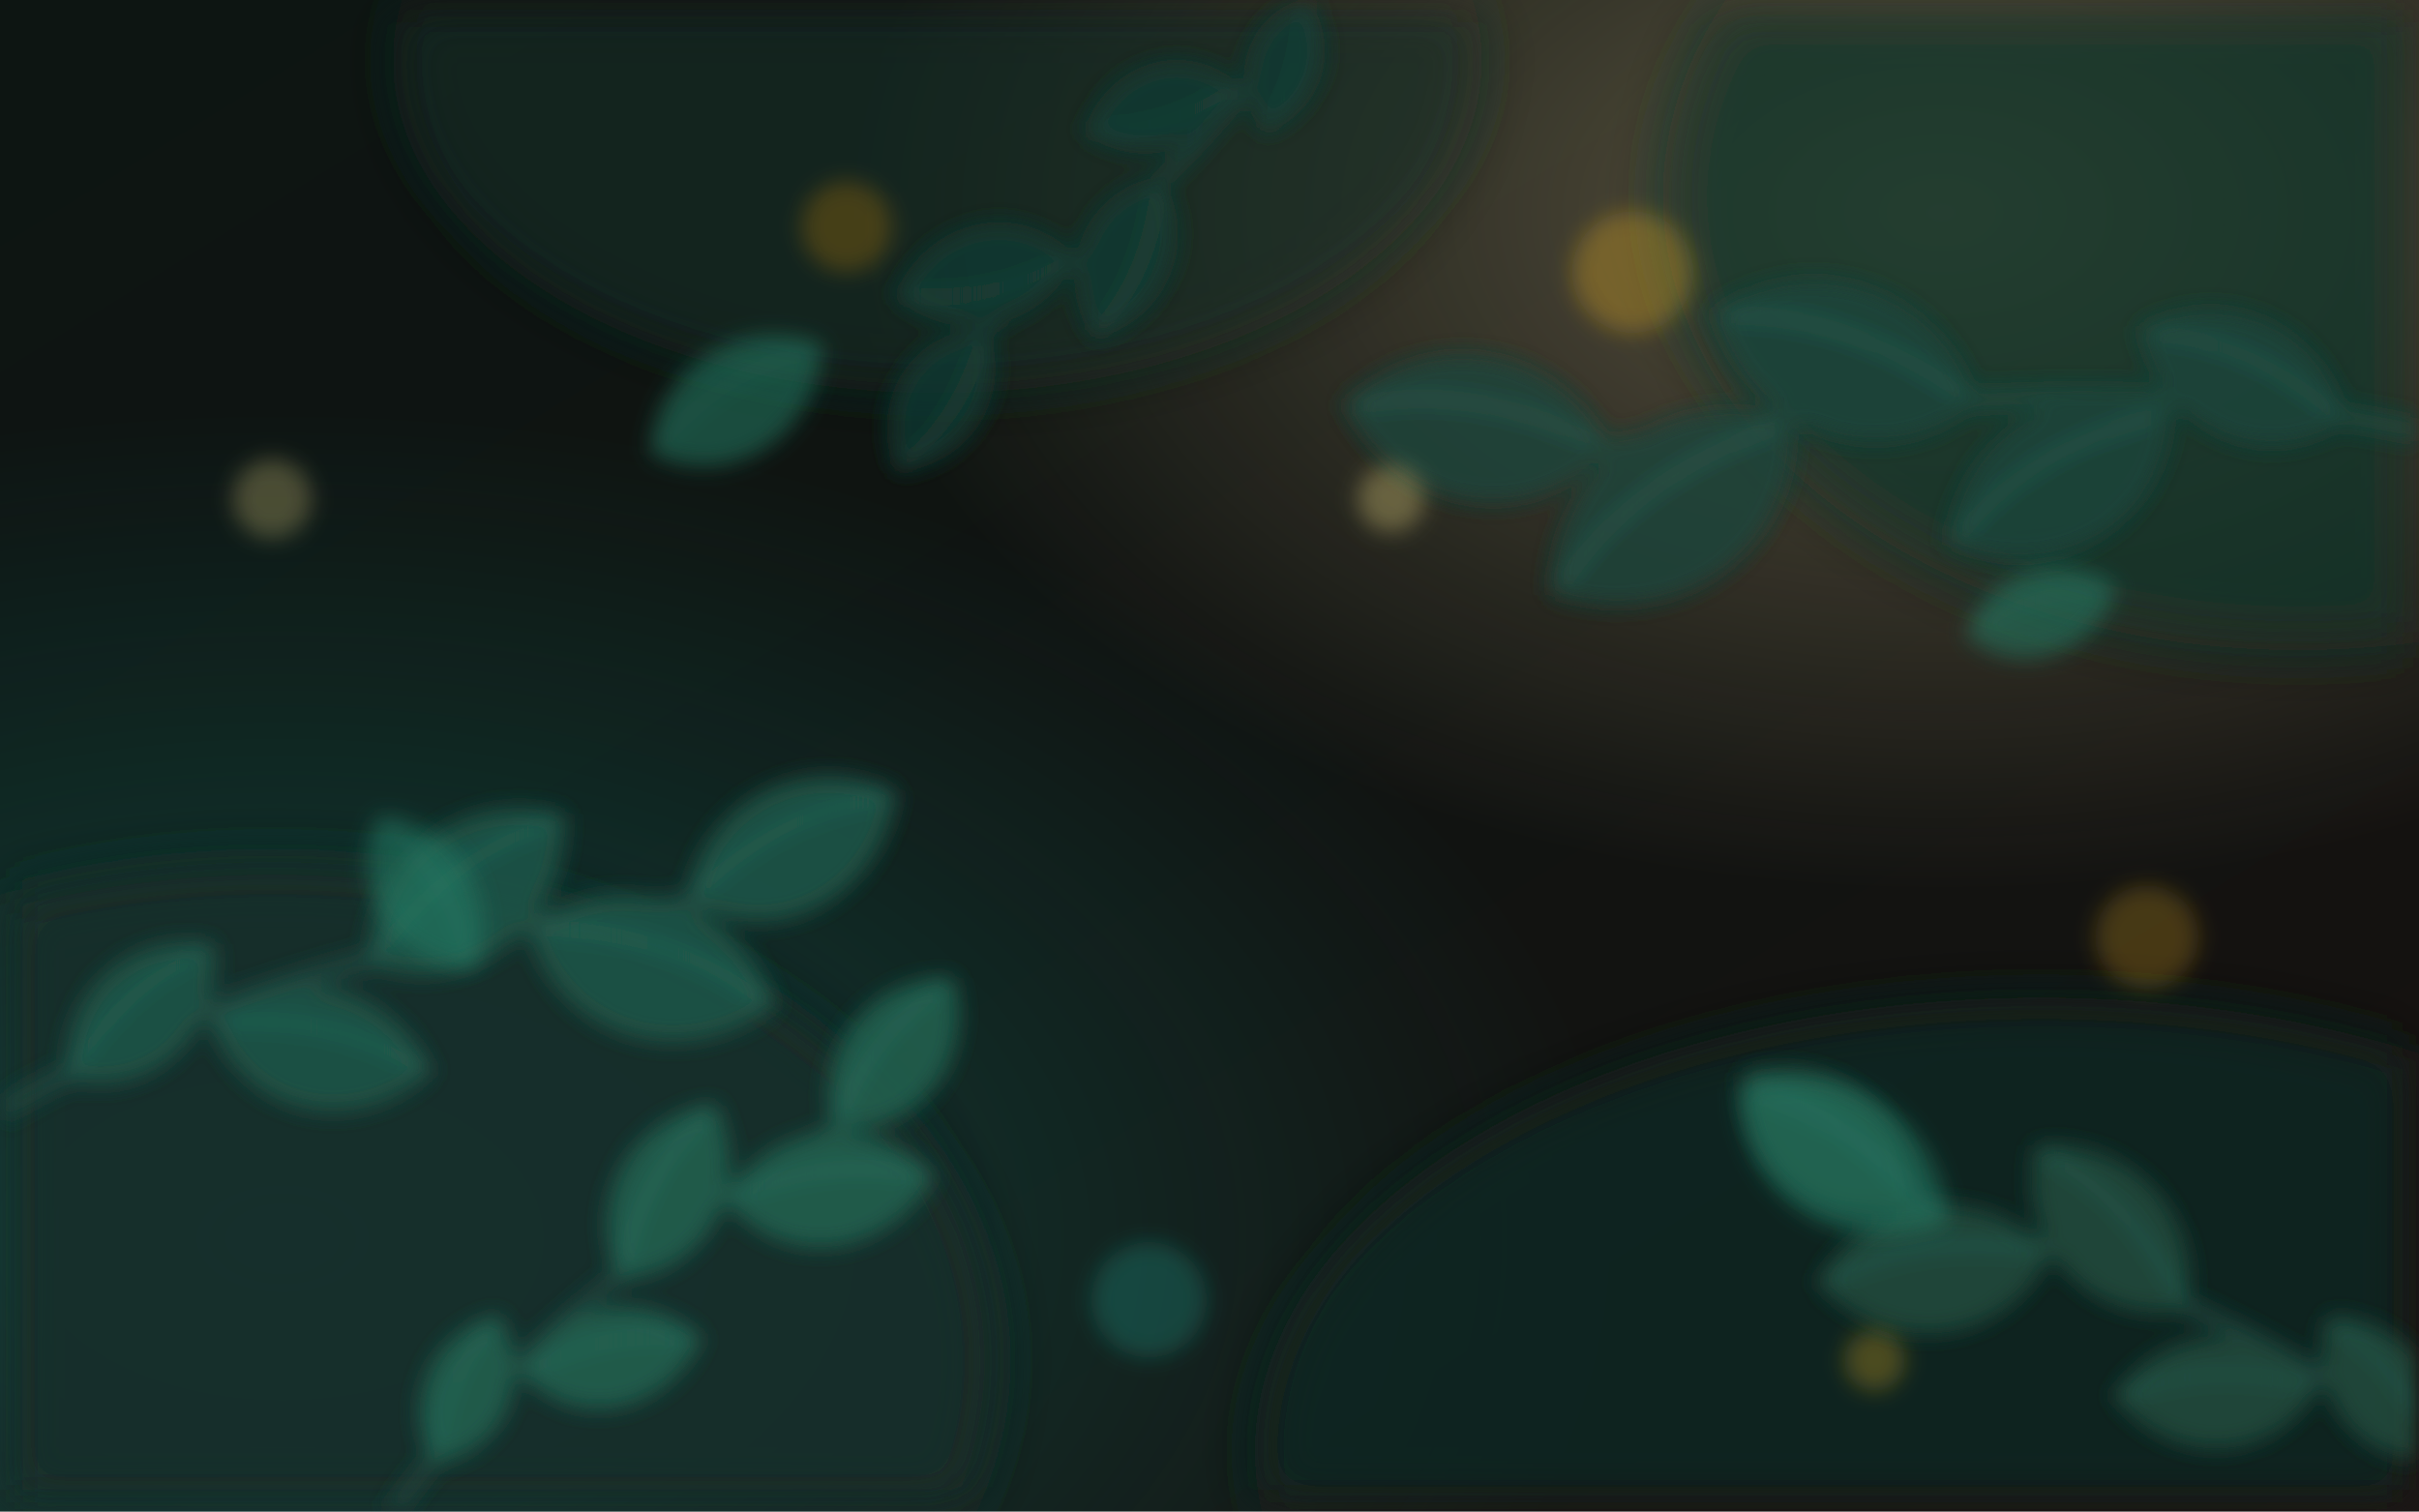
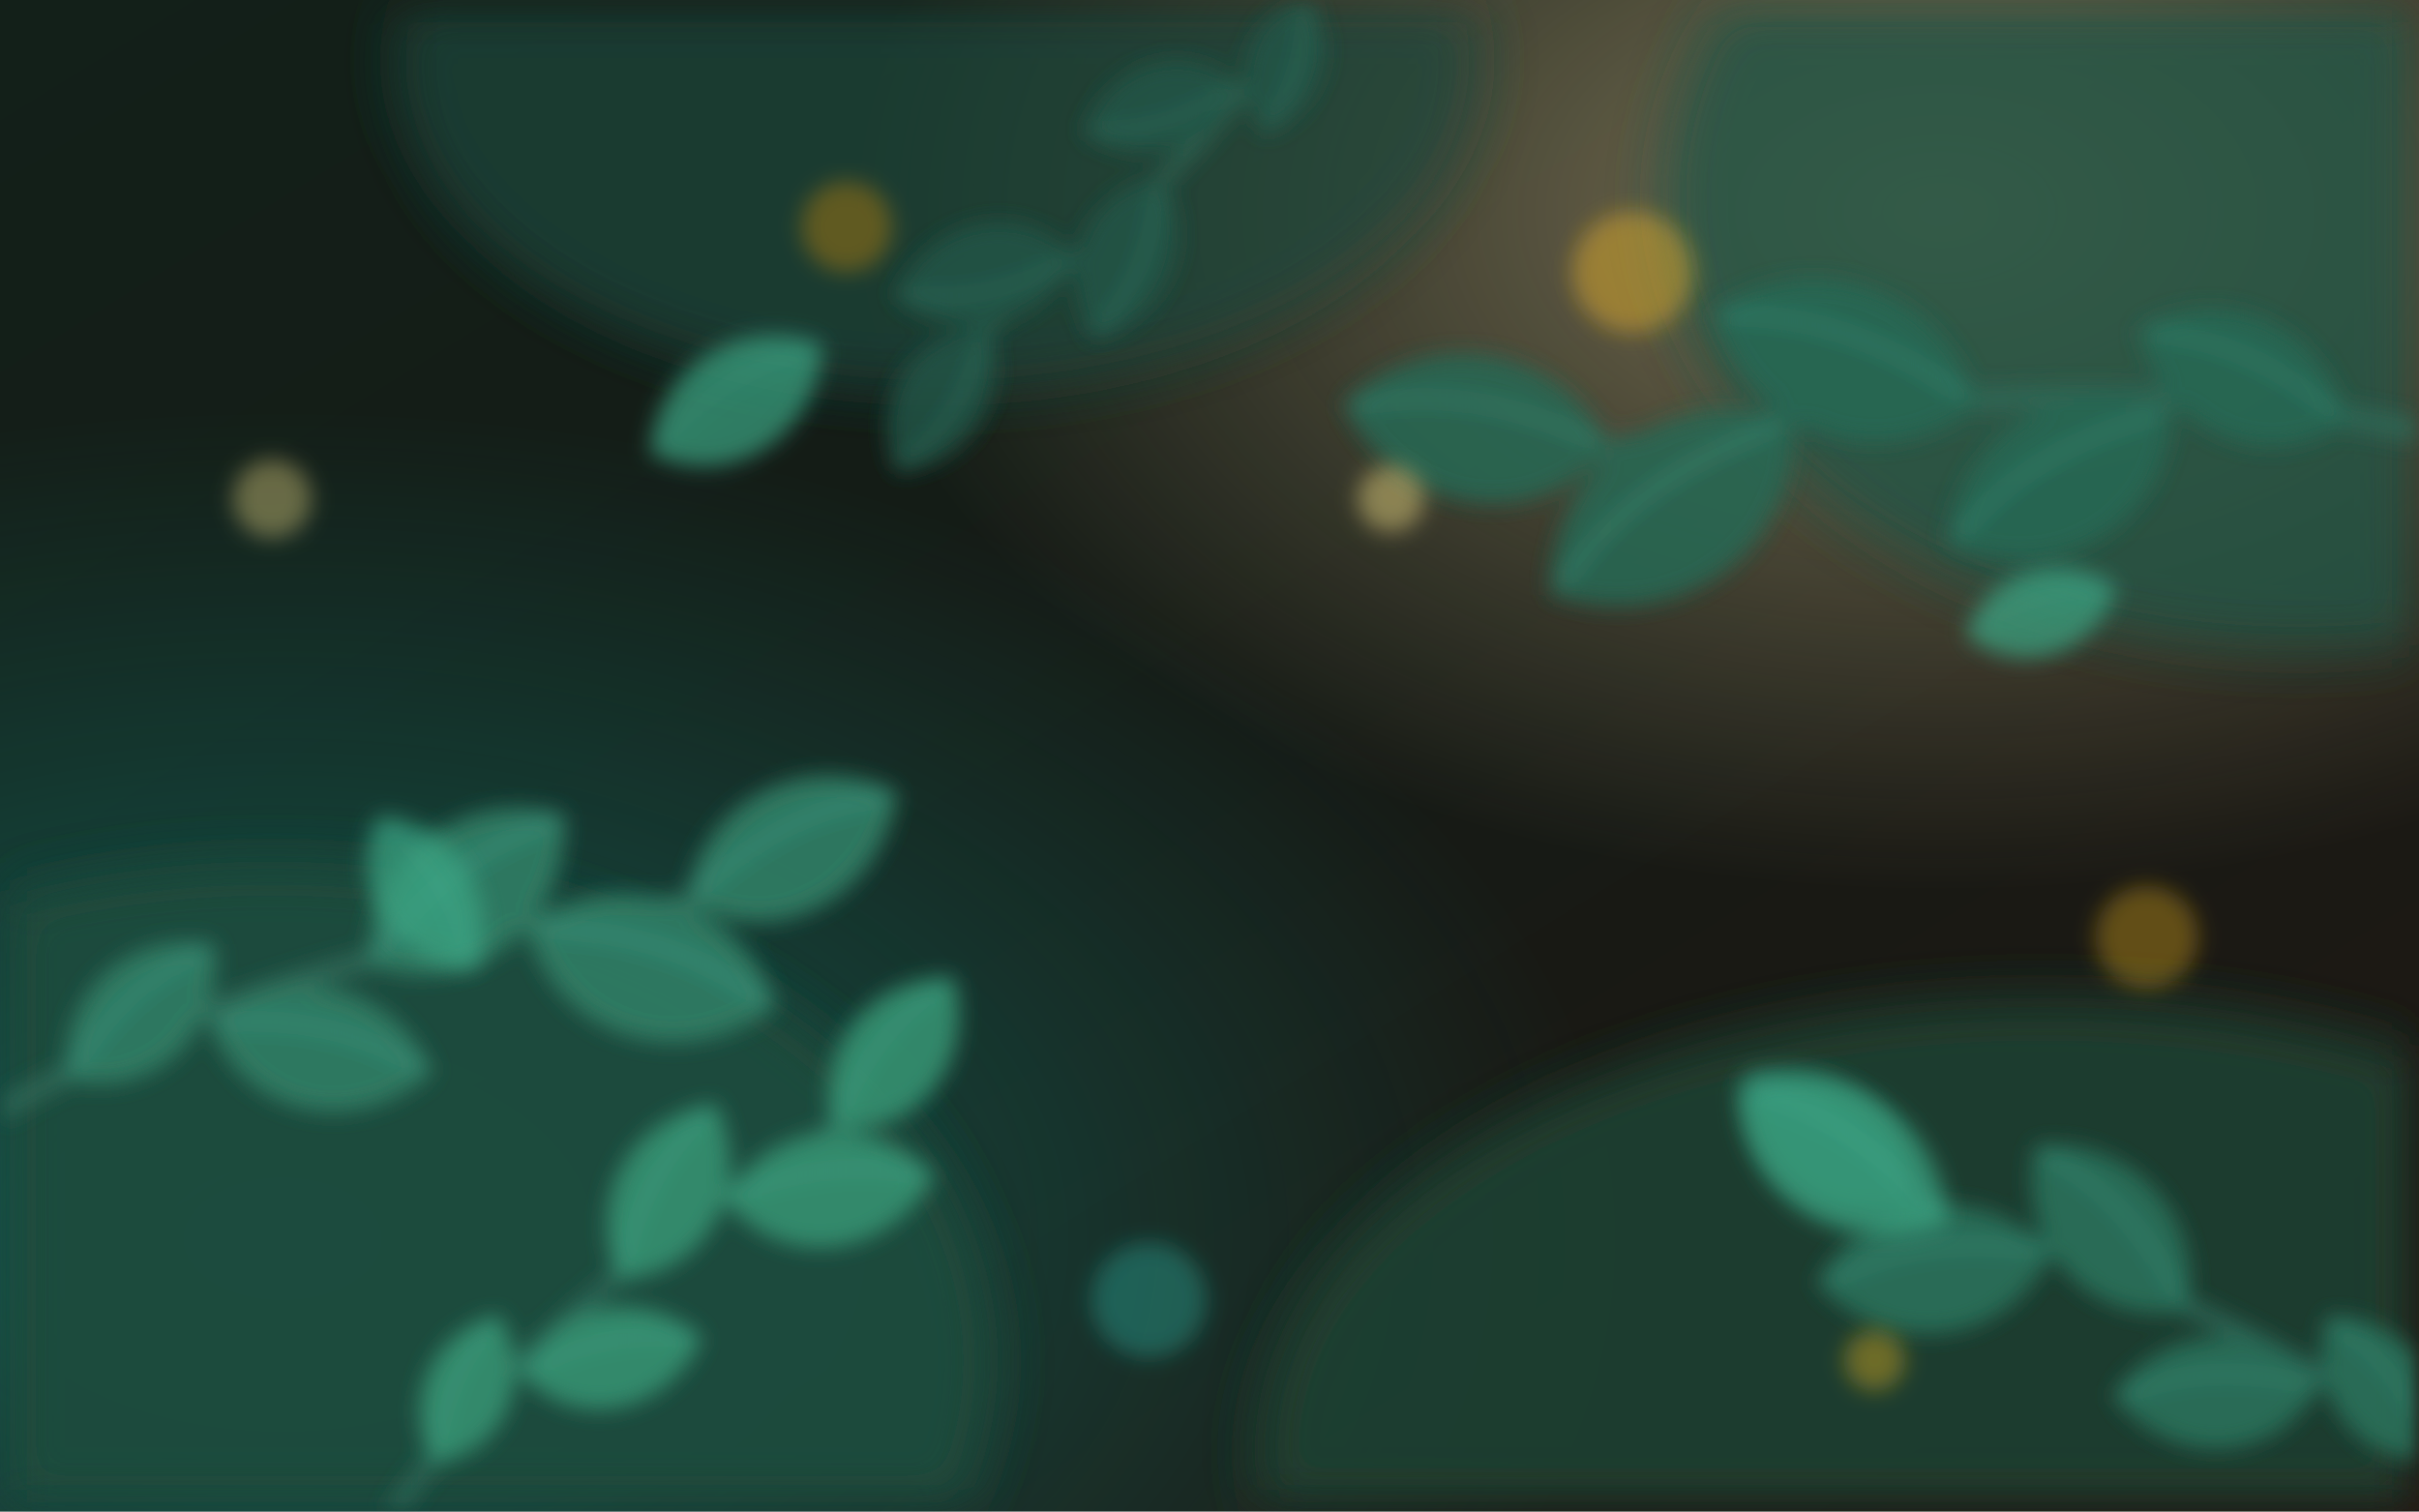
<svg xmlns="http://www.w3.org/2000/svg" viewBox="0 0 1600 1000" preserveAspectRatio="xMidYMid slice">
  <defs>
    <linearGradient id="night" x1="0" y1="0" x2="1" y2="1">
-       <stop offset="0" stop-color="#0d1512" />
-       <stop offset="0.5" stop-color="#101311" />
-       <stop offset="1" stop-color="#171210" />
+       <stop offset="0" stop-color="#132019" />
+       <stop offset="0.5" stop-color="#151a15" />
+       <stop offset="1" stop-color="#201813" />
    </linearGradient>
    <radialGradient id="moonglow" cx="0.8" cy="0.14" r="0.45">
-       <stop offset="0" stop-color="#f5d9a0" stop-opacity="0.32" />
+       <stop offset="0" stop-color="#f5d9a0" stop-opacity="0.45" />
      <stop offset="1" stop-color="#f5d9a0" stop-opacity="0" />
    </radialGradient>
    <radialGradient id="tealglow" cx="0.12" cy="0.82" r="0.55">
-       <stop offset="0" stop-color="#14b8a6" stop-opacity="0.28" />
+       <stop offset="0" stop-color="#14b8a6" stop-opacity="0.4" />
      <stop offset="1" stop-color="#14b8a6" stop-opacity="0" />
    </radialGradient>
    <filter id="dsoft" x="-40%" y="-40%" width="180%" height="180%">
      <feGaussianBlur stdDeviation="7" />
    </filter>
    <filter id="dsofter" x="-60%" y="-60%" width="220%" height="220%">
      <feGaussianBlur stdDeviation="18" />
    </filter>
    <g id="dleaf">
      <path d="M0,0 C34,-52 108,-58 150,-6 C112,52 36,54 0,0 Z" />
-       <path d="M8,-2 C56,-18 100,-20 142,-6" fill="none" stroke="#5eead4" stroke-opacity="0.25" stroke-width="3" />
+       <path d="M8,-2 C56,-18 100,-20 142,-6" fill="none" stroke="#5eead4" stroke-opacity="0.35" stroke-width="3" />
    </g>
    <g id="dbranch">
-       <path d="M0,0 C60,-40 140,-70 260,-80" fill="none" stroke="#1d4a41" stroke-width="6" stroke-linecap="round" />
+       <path d="M0,0 C60,-40 140,-70 260,-80" fill="none" stroke="#2d6a58" stroke-width="6" stroke-linecap="round" />
      <use href="#dleaf" transform="translate(40,-22) rotate(-40) scale(0.42)" />
      <use href="#dleaf" transform="translate(85,-40) rotate(15) scale(0.48)" />
      <use href="#dleaf" transform="translate(135,-58) rotate(-35) scale(0.52)" />
      <use href="#dleaf" transform="translate(185,-70) rotate(20) scale(0.55)" />
      <use href="#dleaf" transform="translate(235,-78) rotate(-25) scale(0.5)" />
    </g>
  </defs>
  <rect width="1600" height="1000" fill="url(#night)" />
  <rect width="1600" height="1000" fill="url(#moonglow)" />
  <rect width="1600" height="1000" fill="url(#tealglow)" />
  <g filter="url(#dsofter)">
-     <ellipse cx="180" cy="900" rx="480" ry="330" fill="#122e28" opacity="0.9" />
-     <ellipse cx="1520" cy="130" rx="420" ry="300" fill="#16352c" opacity="0.7" />
-     <ellipse cx="1350" cy="960" rx="520" ry="300" fill="#10261f" opacity="0.85" />
-     <ellipse cx="620" cy="40" rx="360" ry="220" fill="#152b24" opacity="0.6" />
+     <ellipse cx="180" cy="900" rx="480" ry="330" fill="#1d4a3c" opacity="0.95" />
+     <ellipse cx="1520" cy="130" rx="420" ry="300" fill="#235544" opacity="0.8" />
+     <ellipse cx="1350" cy="960" rx="520" ry="300" fill="#1a3f32" opacity="0.9" />
+     <ellipse cx="620" cy="40" rx="360" ry="220" fill="#20463a" opacity="0.7" />
  </g>
  <g filter="url(#dsoft)">
-     <g transform="translate(-40,760) scale(2.1)" fill="#1c5245" opacity="0.9">
+     <g transform="translate(-40,760) scale(2.1)" fill="#2e7a63" opacity="0.95">
      <use href="#dbranch" />
    </g>
-     <g transform="translate(1660,300) scale(-2.4,2.4) rotate(18)" fill="#194539" opacity="0.8">
+     <g transform="translate(1660,300) scale(-2.4,2.4) rotate(18)" fill="#286752" opacity="0.85">
      <use href="#dbranch" />
    </g>
-     <g transform="translate(240,1030) scale(1.7) rotate(-24)" fill="#20604f" opacity="0.85">
+     <g transform="translate(240,1030) scale(1.7) rotate(-24)" fill="#349070" opacity="0.9">
      <use href="#dbranch" />
    </g>
-     <g transform="translate(1680,1020) scale(-1.9,1.9) rotate(-10)" fill="#1a4c3e" opacity="0.85">
+     <g transform="translate(1680,1020) scale(-1.9,1.9) rotate(-10)" fill="#2a705a" opacity="0.9">
      <use href="#dbranch" />
    </g>
-     <g transform="translate(900,-60) scale(1.5) rotate(150)" fill="#163a30" opacity="0.7">
+     <g transform="translate(900,-60) scale(1.5) rotate(150)" fill="#245646" opacity="0.8">
      <use href="#dbranch" />
    </g>
  </g>
-   <g fill="#237a63" opacity="0.55" filter="url(#dsoft)">
+   <g fill="#3aa583" opacity="0.7" filter="url(#dsoft)">
    <use href="#dleaf" transform="translate(430,300) rotate(-30) scale(0.9)" />
    <use href="#dleaf" transform="translate(1150,720) rotate(35) scale(1.1)" />
    <use href="#dleaf" transform="translate(1300,420) rotate(-15) scale(0.7)" />
    <use href="#dleaf" transform="translate(250,540) rotate(60) scale(0.8)" />
  </g>
  <g filter="url(#dsoft)">
-     <circle cx="1080" cy="180" r="40" fill="#fbbf24" opacity="0.28" />
-     <circle cx="920" cy="330" r="22" fill="#fde68a" opacity="0.3" />
-     <circle cx="560" cy="150" r="30" fill="#f59e0b" opacity="0.22" />
-     <circle cx="1420" cy="620" r="34" fill="#fbbf24" opacity="0.22" />
-     <circle cx="180" cy="330" r="26" fill="#fde68a" opacity="0.25" />
-     <circle cx="760" cy="860" r="38" fill="#2dd4bf" opacity="0.2" />
-     <circle cx="1240" cy="900" r="20" fill="#fbbf24" opacity="0.26" />
+     <circle cx="1080" cy="180" r="40" fill="#fbbf24" opacity="0.4" />
+     <circle cx="920" cy="330" r="22" fill="#fde68a" opacity="0.42" />
+     <circle cx="560" cy="150" r="30" fill="#f59e0b" opacity="0.32" />
+     <circle cx="1420" cy="620" r="34" fill="#fbbf24" opacity="0.32" />
+     <circle cx="180" cy="330" r="26" fill="#fde68a" opacity="0.36" />
+     <circle cx="760" cy="860" r="38" fill="#2dd4bf" opacity="0.3" />
+     <circle cx="1240" cy="900" r="20" fill="#fbbf24" opacity="0.36" />
  </g>
</svg>
